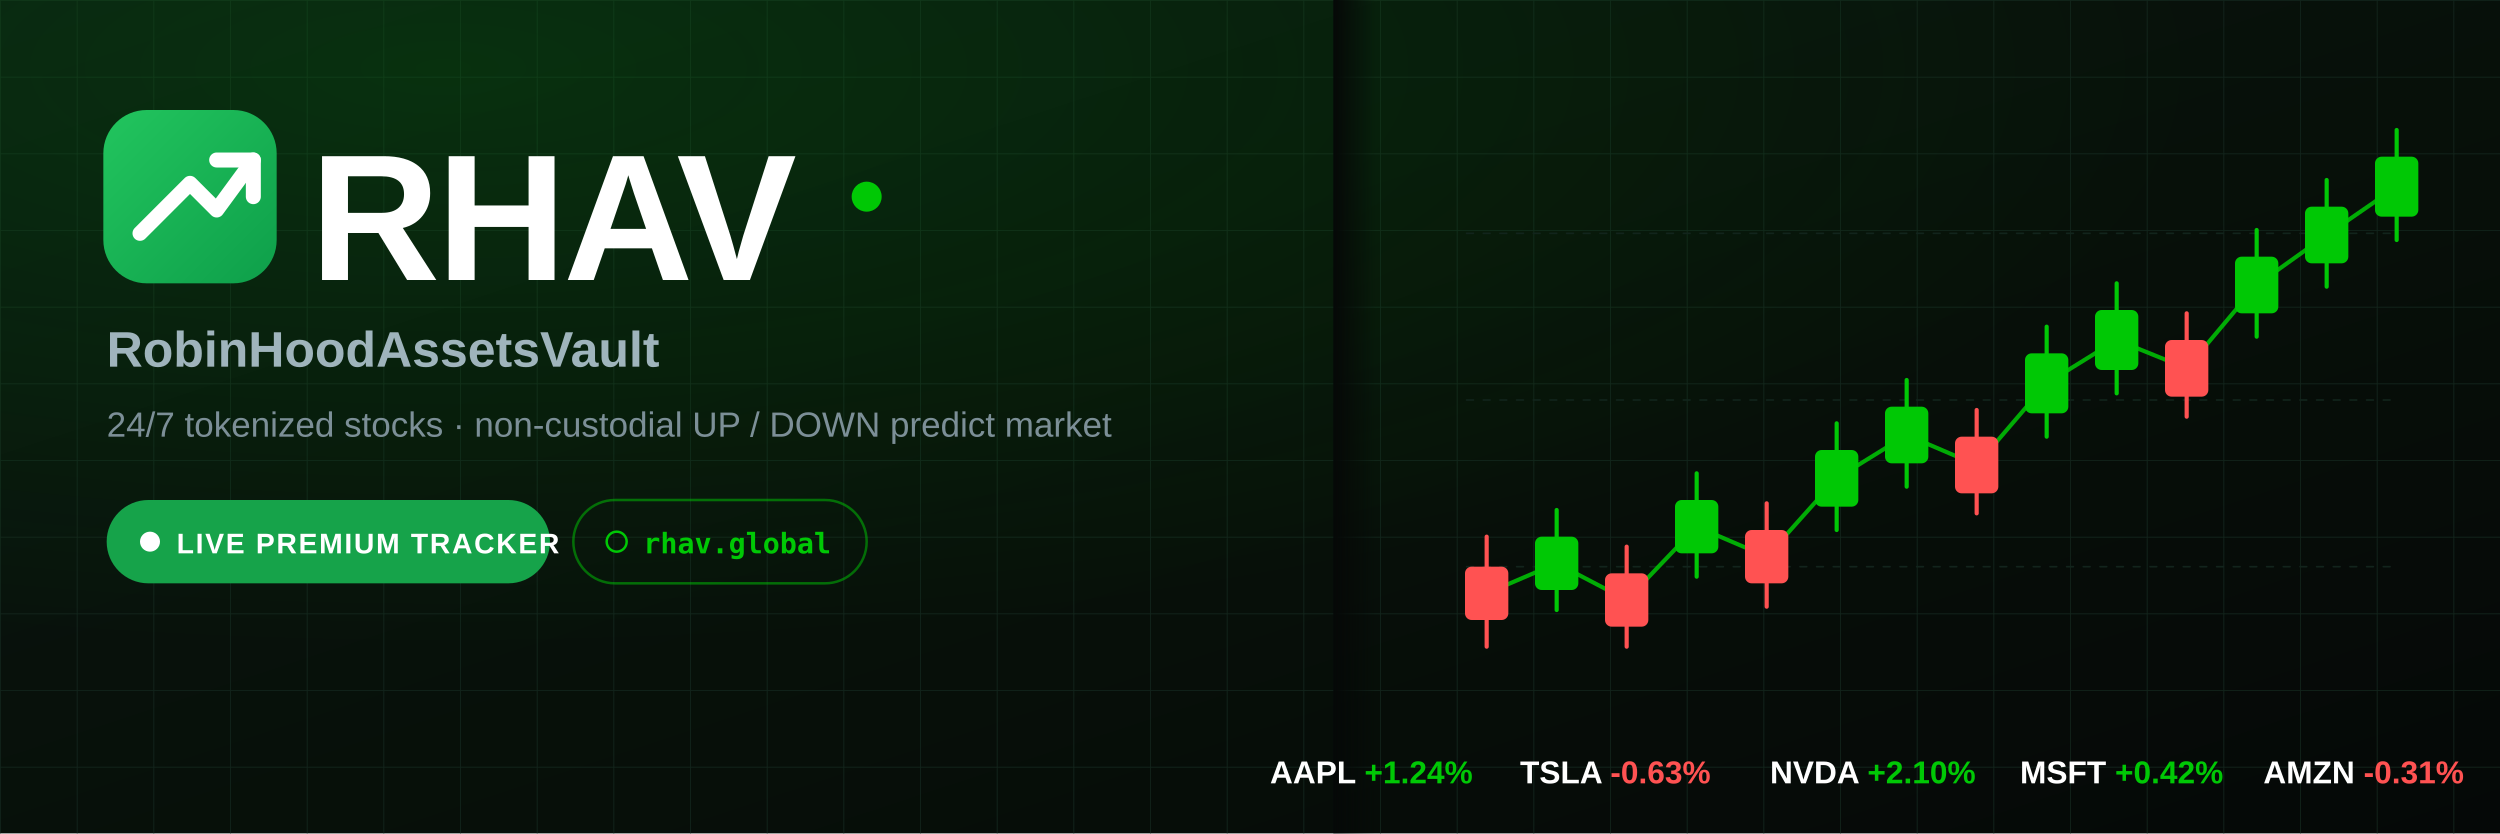
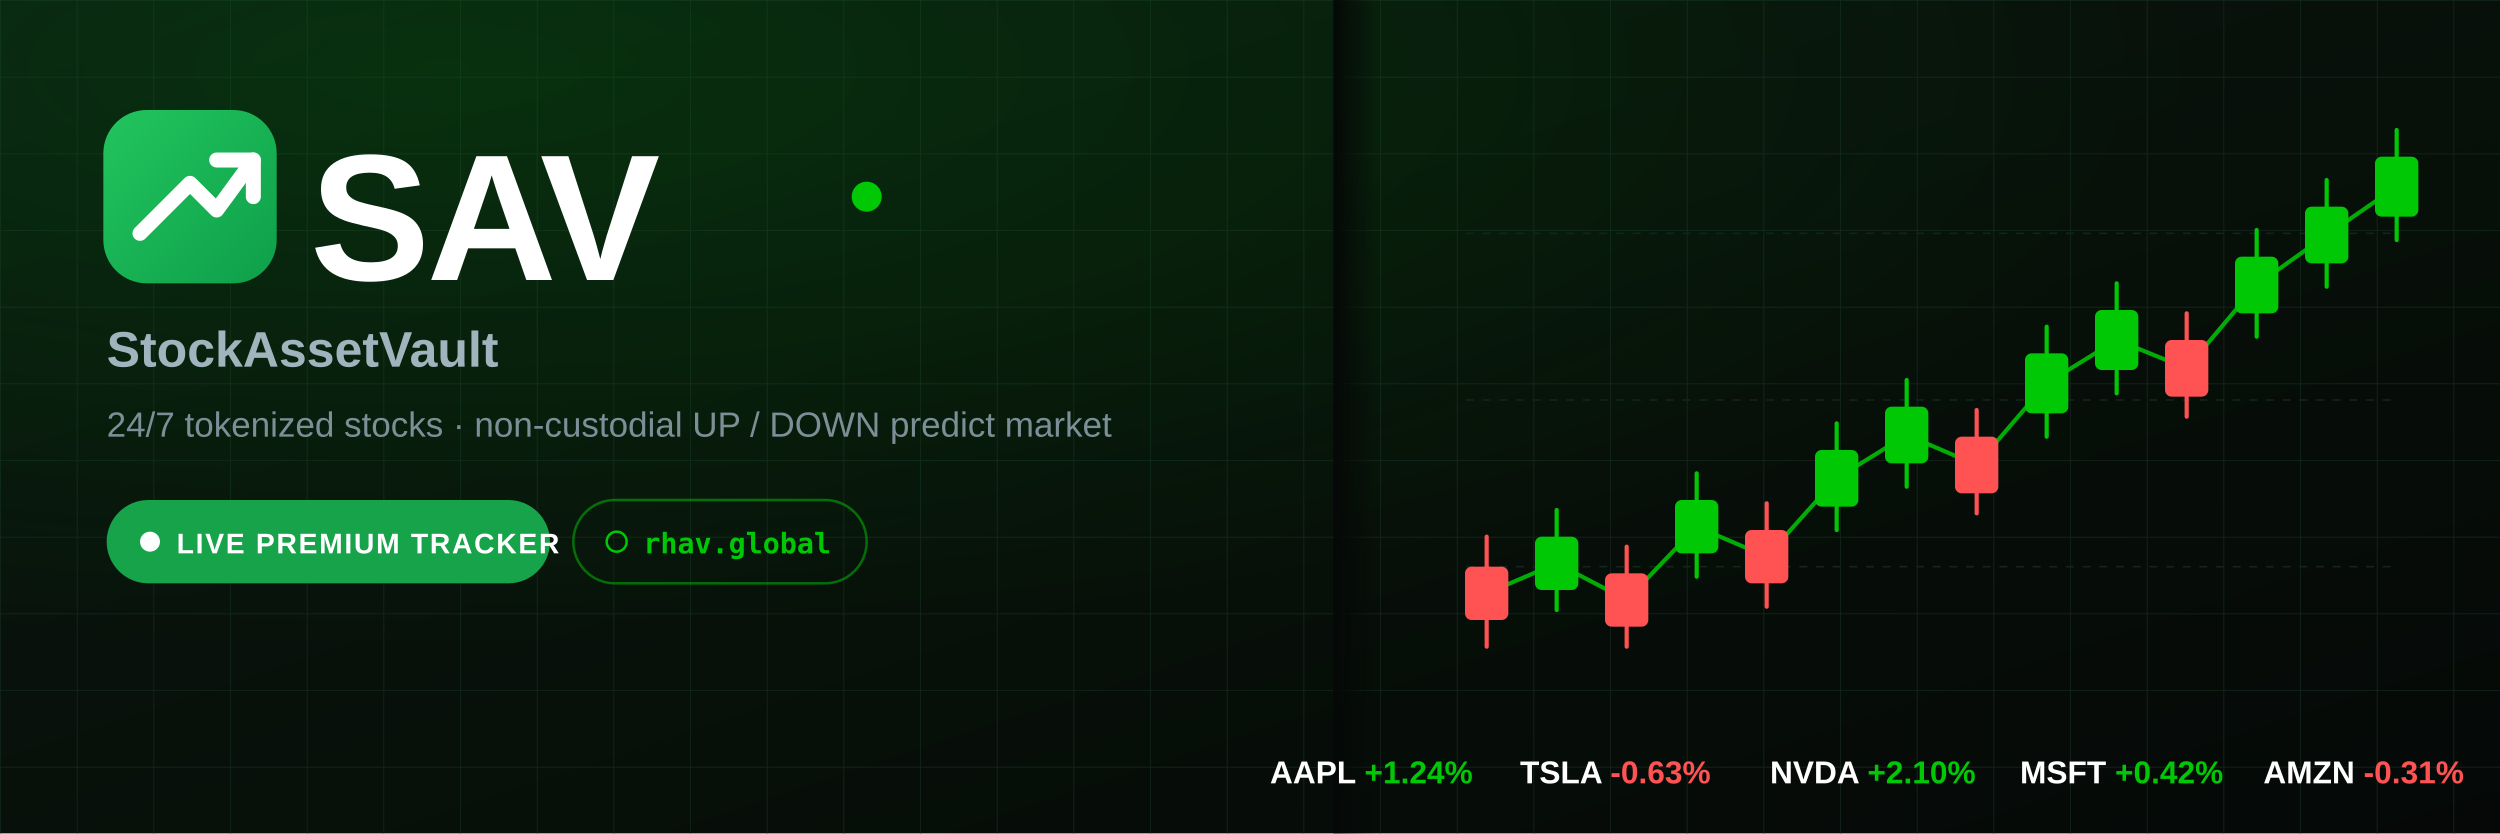
<svg xmlns="http://www.w3.org/2000/svg" width="1500" height="500" viewBox="0 0 1500 500">
  <defs>
    <linearGradient id="bgGrad" x1="0" y1="0" x2="1" y2="1">
      <stop offset="0%" stop-color="#0a1512" />
      <stop offset="55%" stop-color="#071009" />
      <stop offset="100%" stop-color="#050807" />
    </linearGradient>
    <radialGradient id="glow" cx="18%" cy="8%" r="70%">
      <stop offset="0%" stop-color="#00c805" stop-opacity="0.16" />
      <stop offset="100%" stop-color="#00c805" stop-opacity="0" />
    </radialGradient>
    <linearGradient id="iconGrad" x1="0" y1="0" x2="1" y2="1">
      <stop offset="0%" stop-color="#22c55e" />
      <stop offset="100%" stop-color="#0e9f4a" />
    </linearGradient>
    <pattern id="grid" width="46" height="46" patternUnits="userSpaceOnUse">
      <path d="M46 0H0V46" fill="none" stroke="#12241c" stroke-width="1" />
    </pattern>
    <linearGradient id="fade" x1="0" y1="0" x2="1" y2="0">
      <stop offset="0%" stop-color="#050807" stop-opacity="1" />
      <stop offset="18%" stop-color="#050807" stop-opacity="0" />
    </linearGradient>
  </defs>
  <rect width="1500" height="500" fill="url(#bgGrad)" />
  <rect width="1500" height="500" fill="url(#grid)" />
  <rect width="1500" height="500" fill="url(#glow)" />
  <g font-family="-apple-system,'Segoe UI',Arial,sans-serif">
    <rect x="62" y="66" width="104" height="104" rx="26" fill="url(#iconGrad)" />
    <path d="M84 140 L114 110 L130 126 L152 96" fill="none" stroke="#ffffff" stroke-width="9" stroke-linecap="round" stroke-linejoin="round" />
    <path d="M130 96 H152 V118" fill="none" stroke="#ffffff" stroke-width="9" stroke-linecap="round" stroke-linejoin="round" />
-     <text x="186" y="168" font-size="108" font-weight="800" fill="#ffffff" letter-spacing="-2">RHAV</text>
+     <text x="186" y="168" font-size="108" font-weight="800" fill="#ffffff" letter-spacing="-2">SAV</text>
    <circle cx="520" cy="118" r="9" fill="#00c805" />
-     <text x="64" y="220" font-size="30" font-weight="600" fill="#9fb4bc">RobinHoodAssetsVault</text>
+     <text x="64" y="220" font-size="30" font-weight="600" fill="#9fb4bc">StockAssetVault</text>
    <text x="64" y="262" font-size="21" fill="#7c8f97">24/7 tokenized stocks · non-custodial UP / DOWN predict market</text>
    <rect x="64" y="300" width="266" height="50" rx="25" fill="#16a34a" />
    <circle cx="90" cy="325" r="6" fill="#ffffff" />
    <text x="106" y="332" font-size="17" font-weight="700" fill="#ffffff" letter-spacing="1">LIVE PREMIUM TRACKER</text>
    <rect x="344" y="300" width="176" height="50" rx="25" fill="none" stroke="#00c805" stroke-opacity="0.5" stroke-width="1.5" />
    <circle cx="370" cy="325" r="6" fill="none" stroke="#00c805" stroke-width="1.5" />
    <text x="386" y="332" font-family="ui-monospace,'Cascadia Code',monospace" font-size="17" font-weight="700" fill="#00c805">rhav.global</text>
  </g>
  <g stroke-linecap="round">
    <line x1="880" y1="140" x2="1438" y2="140" stroke="#12241c" stroke-width="1" stroke-dasharray="4 6" />
    <line x1="880" y1="240" x2="1438" y2="240" stroke="#12241c" stroke-width="1" stroke-dasharray="4 6" />
    <line x1="880" y1="340" x2="1438" y2="340" stroke="#12241c" stroke-width="1" stroke-dasharray="4 6" />
    <path d="M892,356 L934,338 L976,360 L1018,316 L1060,334 L1102,287 L1144,261 L1186,279 L1228,230 L1270,204 L1312,221 L1354,171 L1396,141 L1438,112" fill="none" stroke="#00c805" stroke-width="2.5" stroke-opacity="0.85" />
    <line x1="892" y1="322" x2="892" y2="388" stroke="#ff5252" stroke-width="2.5" />
    <rect x="879" y="340" width="26" height="32" rx="4" fill="#ff5252" />
    <line x1="934" y1="306" x2="934" y2="366" stroke="#00c805" stroke-width="2.5" />
    <rect x="921" y="322" width="26" height="32" rx="4" fill="#00c805" />
    <line x1="976" y1="328" x2="976" y2="388" stroke="#ff5252" stroke-width="2.5" />
    <rect x="963" y="344" width="26" height="32" rx="4" fill="#ff5252" />
    <line x1="1018" y1="284" x2="1018" y2="346" stroke="#00c805" stroke-width="2.5" />
    <rect x="1005" y="300" width="26" height="32" rx="4" fill="#00c805" />
    <line x1="1060" y1="302" x2="1060" y2="364" stroke="#ff5252" stroke-width="2.5" />
    <rect x="1047" y="318" width="26" height="32" rx="4" fill="#ff5252" />
    <line x1="1102" y1="254" x2="1102" y2="318" stroke="#00c805" stroke-width="2.5" />
    <rect x="1089" y="270" width="26" height="34" rx="4" fill="#00c805" />
    <line x1="1144" y1="228" x2="1144" y2="292" stroke="#00c805" stroke-width="2.5" />
    <rect x="1131" y="244" width="26" height="34" rx="4" fill="#00c805" />
    <line x1="1186" y1="246" x2="1186" y2="308" stroke="#ff5252" stroke-width="2.5" />
    <rect x="1173" y="262" width="26" height="34" rx="4" fill="#ff5252" />
    <line x1="1228" y1="196" x2="1228" y2="262" stroke="#00c805" stroke-width="2.5" />
    <rect x="1215" y="212" width="26" height="36" rx="4" fill="#00c805" />
    <line x1="1270" y1="170" x2="1270" y2="236" stroke="#00c805" stroke-width="2.5" />
    <rect x="1257" y="186" width="26" height="36" rx="4" fill="#00c805" />
    <line x1="1312" y1="188" x2="1312" y2="250" stroke="#ff5252" stroke-width="2.5" />
    <rect x="1299" y="204" width="26" height="34" rx="4" fill="#ff5252" />
    <line x1="1354" y1="138" x2="1354" y2="202" stroke="#00c805" stroke-width="2.5" />
    <rect x="1341" y="154" width="26" height="34" rx="4" fill="#00c805" />
    <line x1="1396" y1="108" x2="1396" y2="172" stroke="#00c805" stroke-width="2.5" />
    <rect x="1383" y="124" width="26" height="34" rx="4" fill="#00c805" />
    <line x1="1438" y1="78" x2="1438" y2="144" stroke="#00c805" stroke-width="2.5" />
    <rect x="1425" y="94" width="26" height="36" rx="4" fill="#00c805" />
  </g>
  <rect x="800" y="0" width="140" height="500" fill="url(#fade)" />
  <g font-family="-apple-system,'Segoe UI',Arial,sans-serif" font-size="19" font-weight="700">
    <text x="762" y="470" fill="#ffffff">AAPL <tspan fill="#00c805">+1.24%</tspan>
    </text>
    <text x="912" y="470" fill="#ffffff">TSLA <tspan fill="#ff5252">-0.63%</tspan>
    </text>
    <text x="1062" y="470" fill="#ffffff">NVDA <tspan fill="#00c805">+2.10%</tspan>
    </text>
    <text x="1212" y="470" fill="#ffffff">MSFT <tspan fill="#00c805">+0.42%</tspan>
    </text>
    <text x="1358" y="470" fill="#ffffff">AMZN <tspan fill="#ff5252">-0.31%</tspan>
    </text>
  </g>
</svg>
